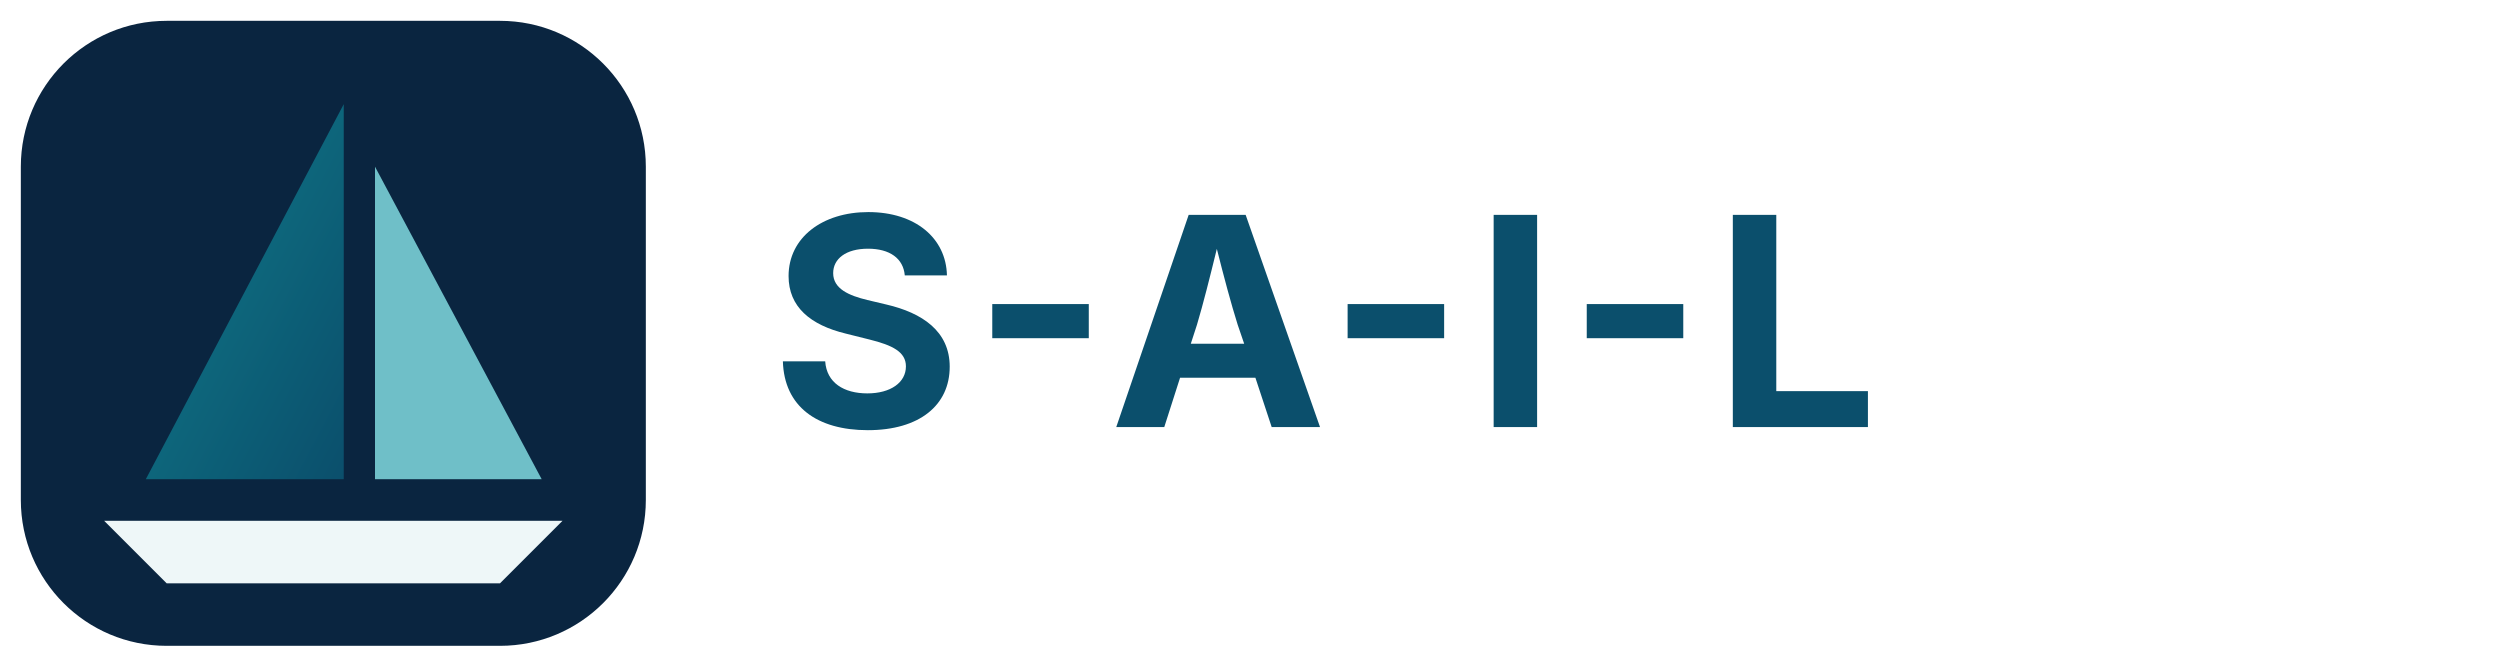
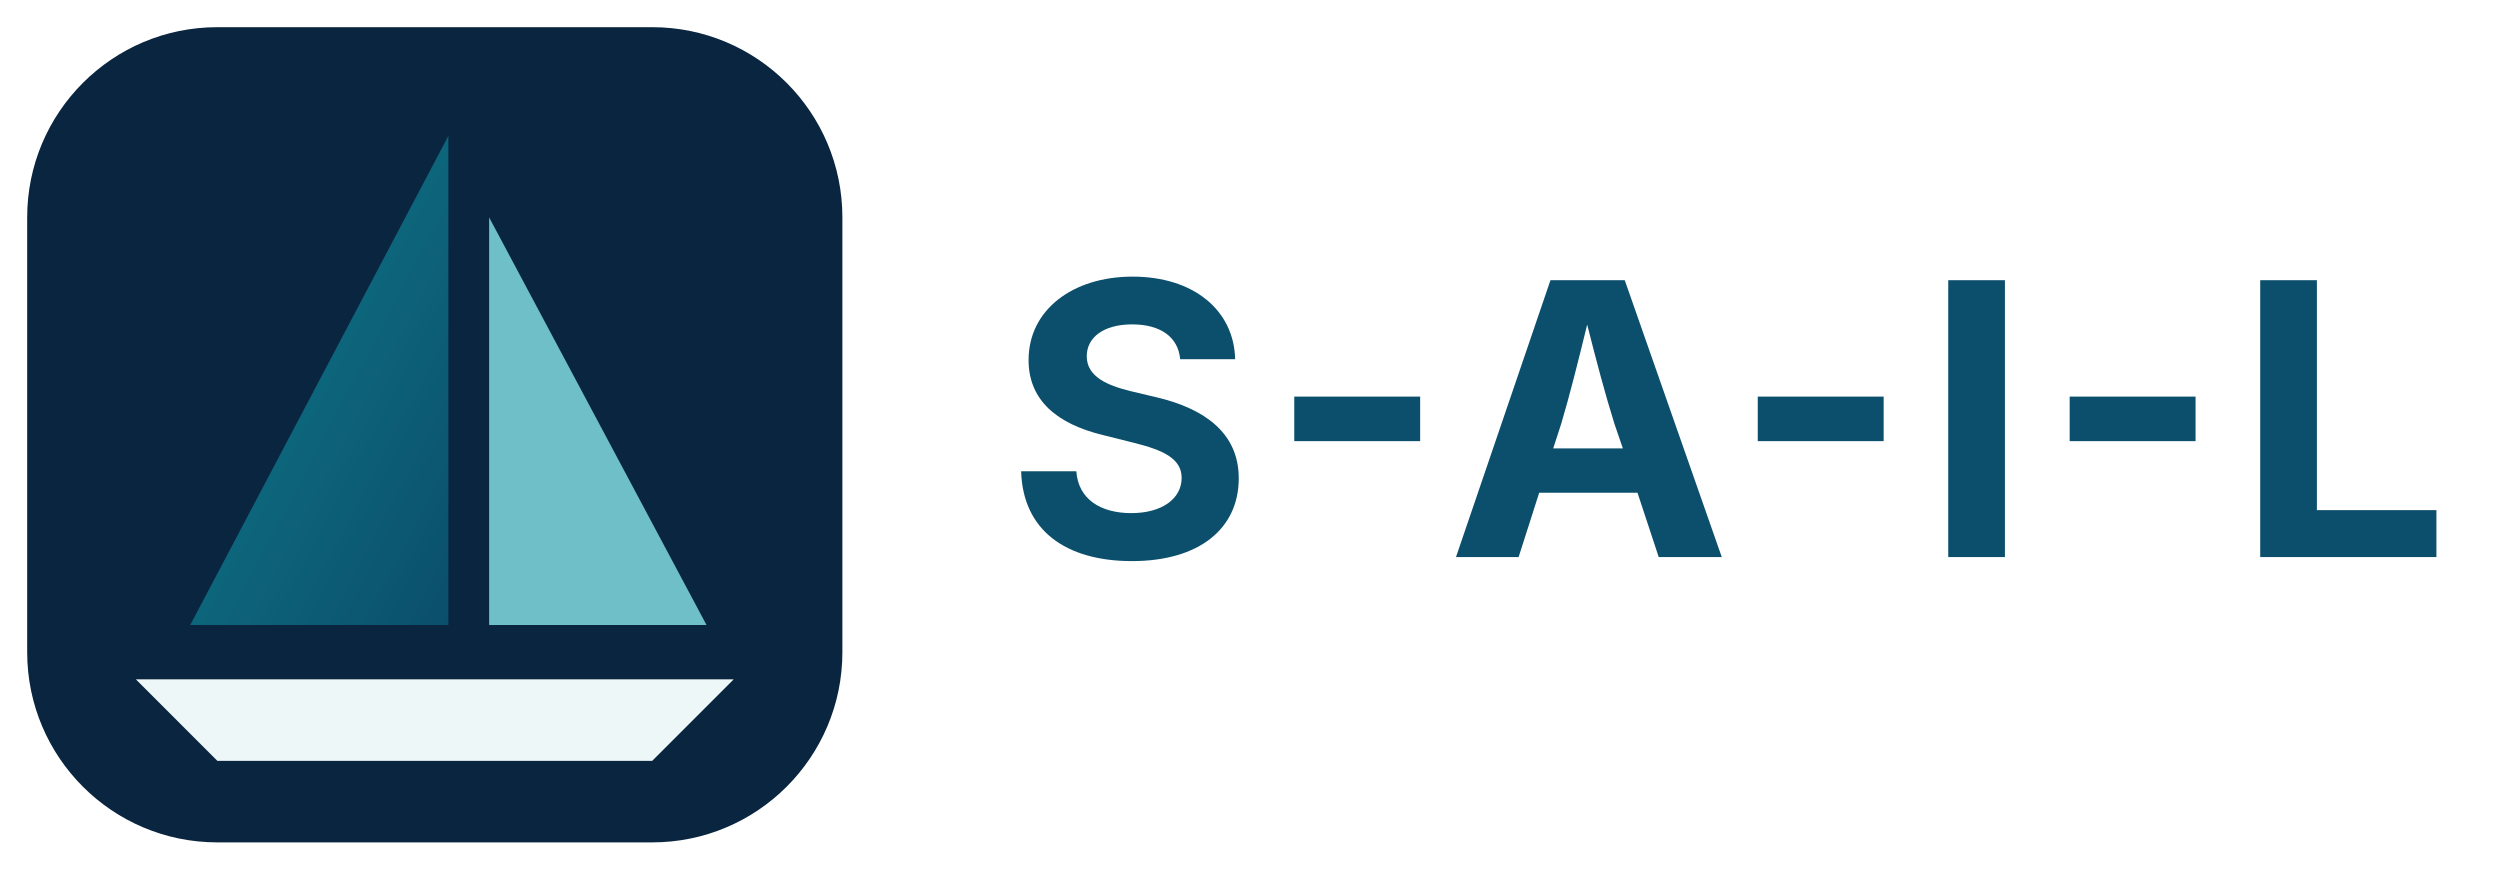
- <svg xmlns="http://www.w3.org/2000/svg" viewBox="0 0 240 64" role="img" aria-labelledby="t">
+ <svg xmlns="http://www.w3.org/2000/svg" viewBox="0 0 184 64" role="img" aria-labelledby="t">
  <defs>
    <linearGradient id="g" x1="0" y1="0" x2="1" y2="1">
      <stop offset="0" stop-color="#0f7c8a" />
      <stop offset="1" stop-color="#0b4f6c" />
    </linearGradient>
  </defs>
  <rect x="2" y="2" width="60" height="60" rx="14" fill="#0a2540" />
  <path d="M33 10 L33 46 L14 46 Z" fill="url(#g)" />
  <path d="M36 16 L36 46 L52 46 Z" fill="#6fbfc8" />
  <path d="M10 50 H54 L48 56 H16 Z" fill="#eef7f8" />
  <text x="74" y="41" font-family="Inter, Segoe UI, Helvetica, Arial, sans-serif" font-size="28" font-weight="700" fill="#0b4f6c" letter-spacing="1">S-A-I-L</text>
</svg>
